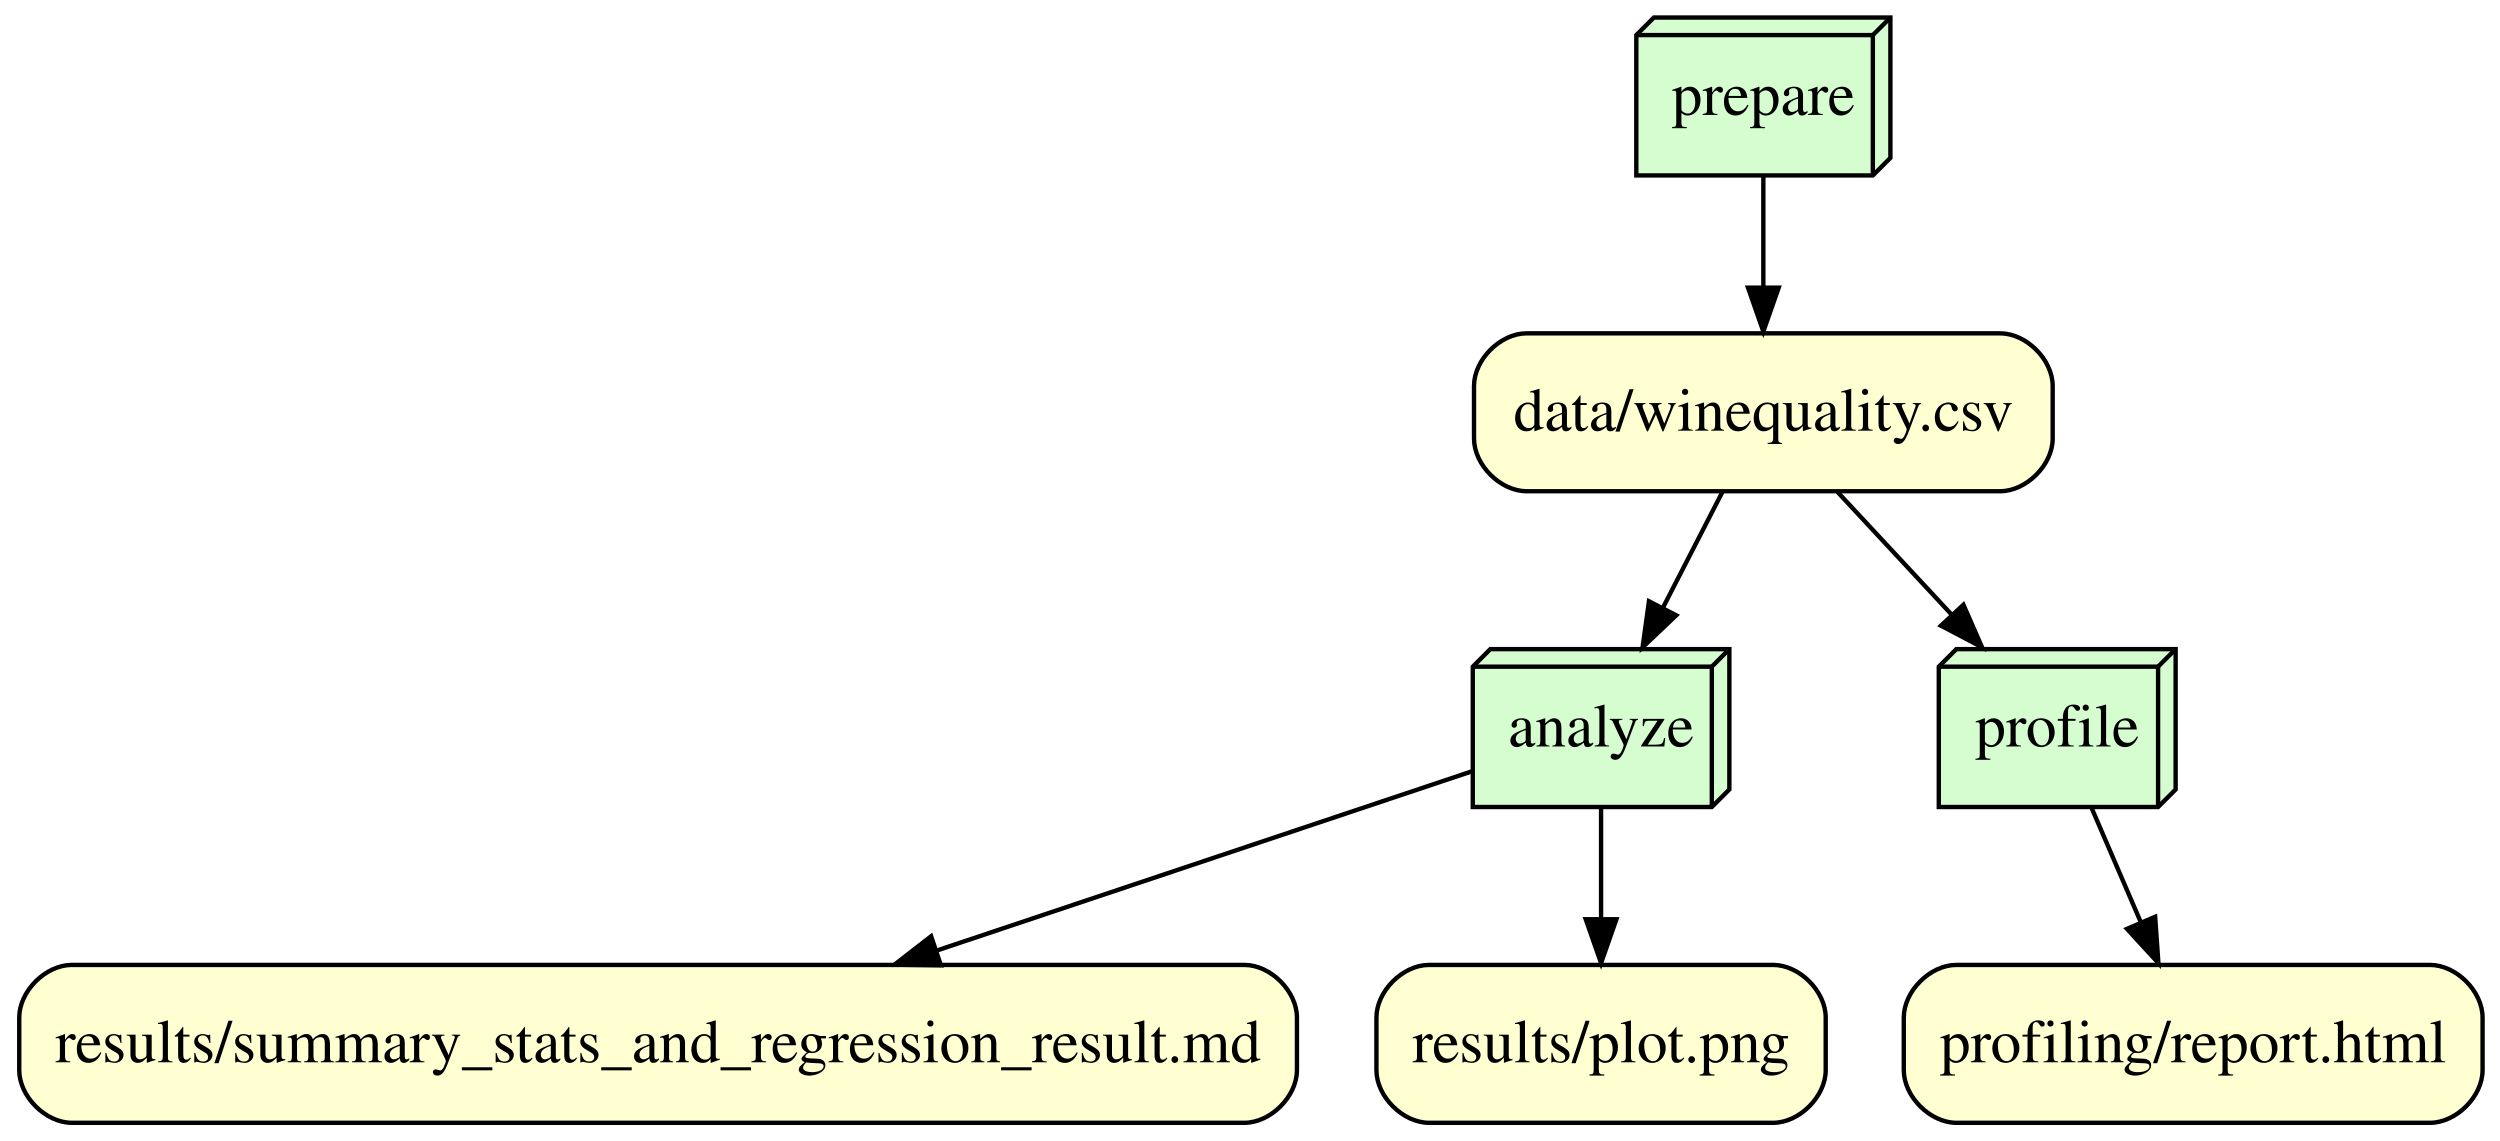
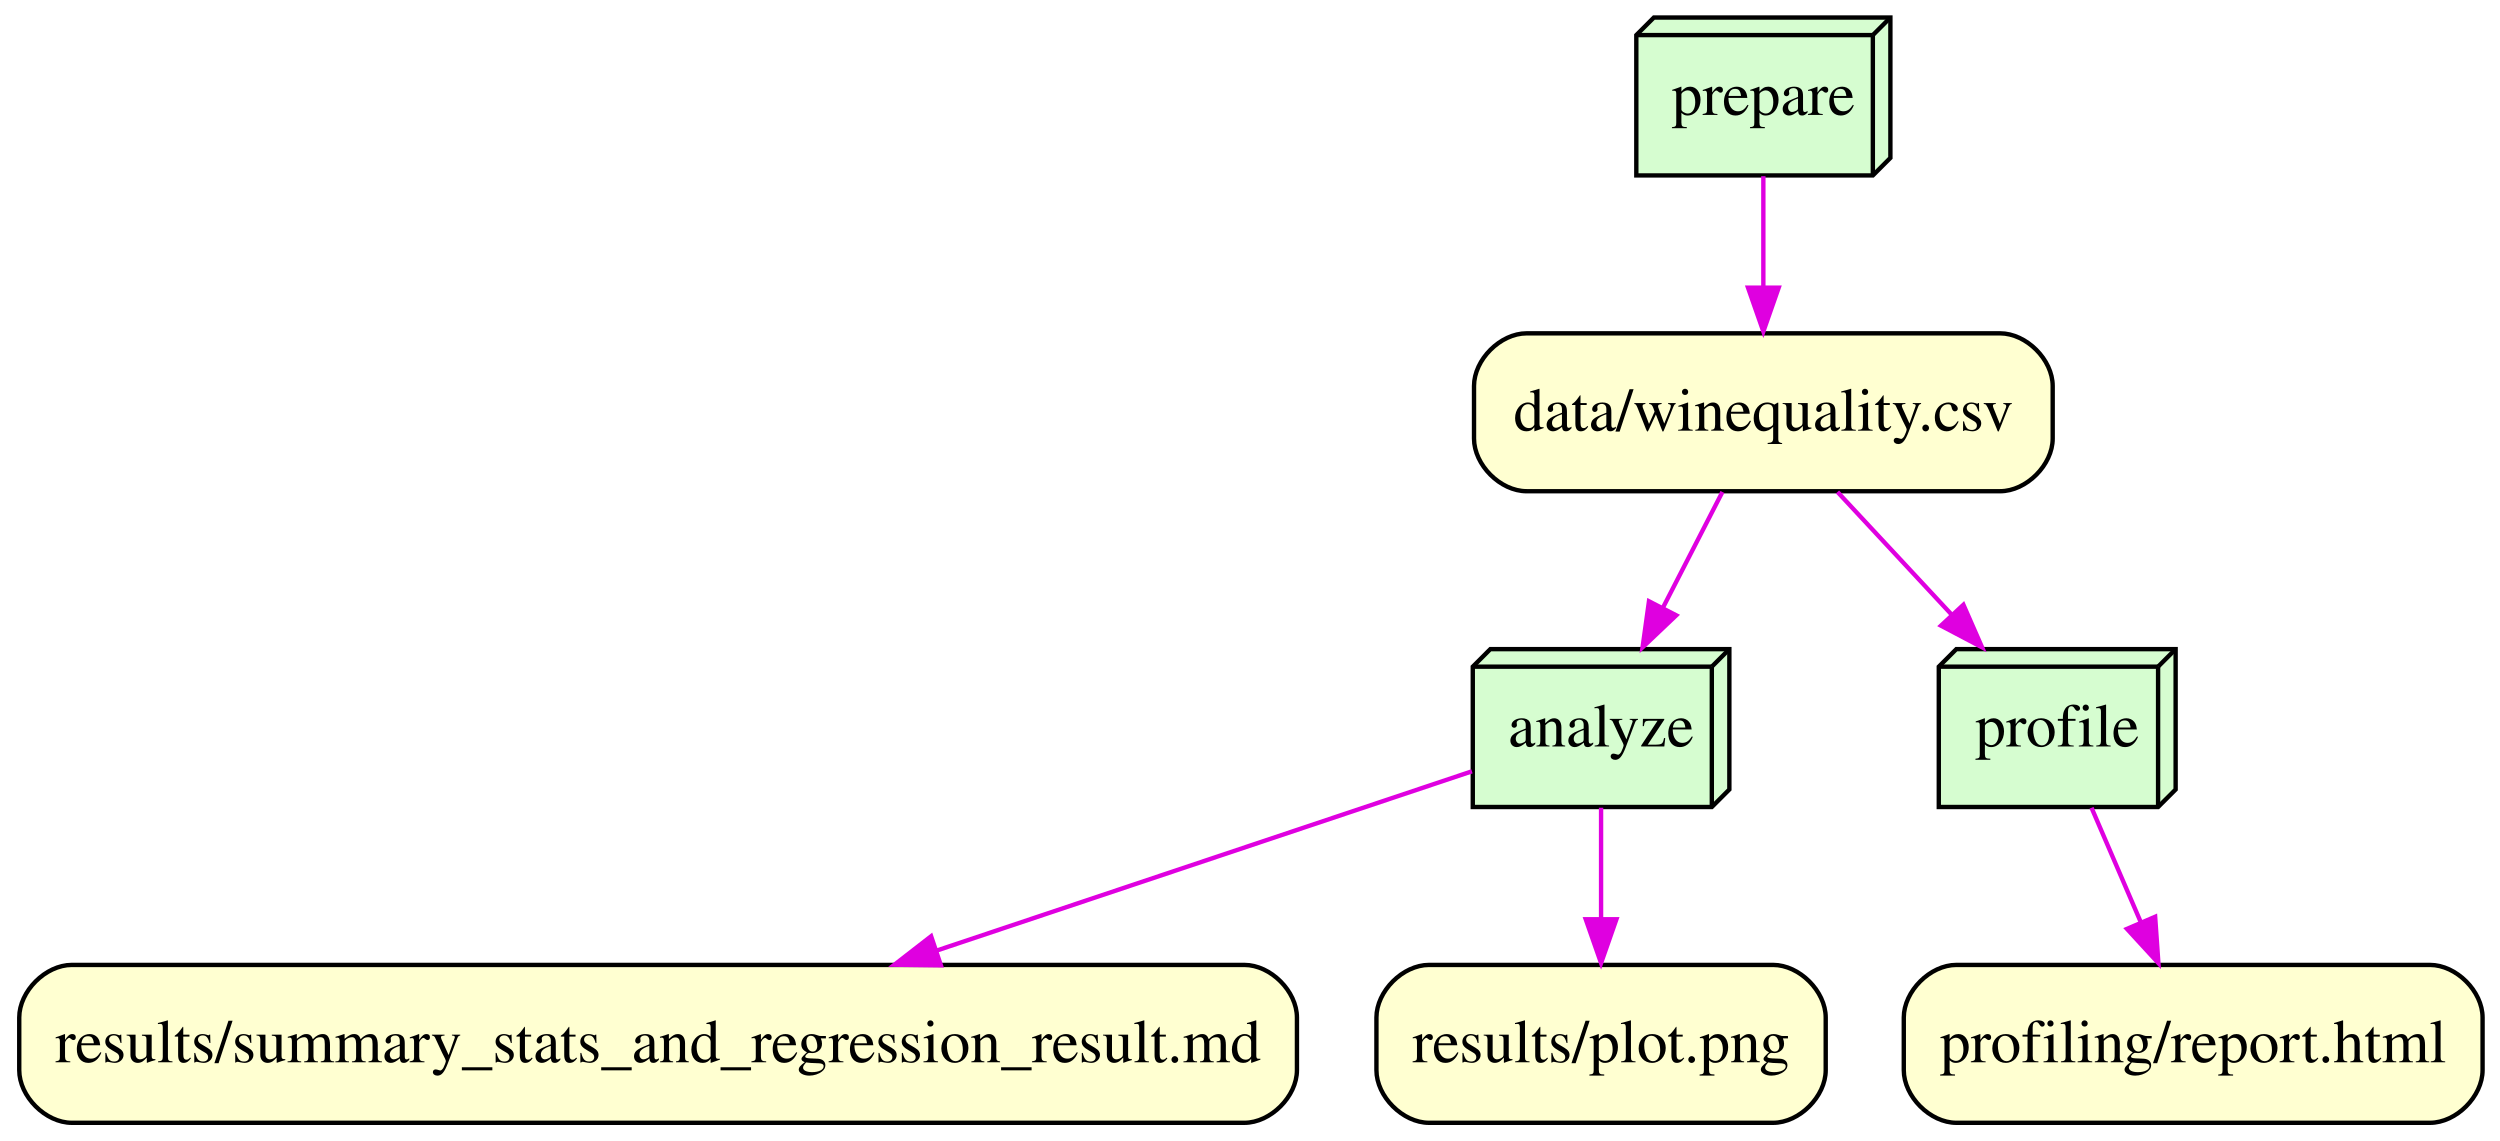
<svg xmlns="http://www.w3.org/2000/svg" width="570pt" height="260pt" viewBox="0.00 0.00 569.57 260.00">
  <g id="graph0" class="graph" transform="scale(1 1) rotate(0) translate(4 256)">
    <g id="node1" class="node">
      <path fill="#ffffd1" stroke="#000000" d="M451.798,-180C451.798,-180 343.861,-180 343.861,-180 337.861,-180 331.861,-174 331.861,-168 331.861,-168 331.861,-156 331.861,-156 331.861,-150 337.861,-144 343.861,-144 343.861,-144 451.798,-144 451.798,-144 457.798,-144 463.798,-150 463.798,-156 463.798,-156 463.798,-168 463.798,-168 463.798,-174 457.798,-180 451.798,-180" />
      <text text-anchor="middle" x="397.829" y="-157.8" font-family="Times,serif" font-size="14.00" fill="#000000">data/winequality.csv</text>
    </g>
    <g id="node6" class="node">
      <polygon fill="#d6fdd0" stroke="#000000" points="390.079,-108 335.58,-108 331.58,-104 331.58,-72 386.079,-72 390.079,-76 390.079,-108" />
      <polyline fill="none" stroke="#000000" points="386.079,-104 331.58,-104 " />
      <polyline fill="none" stroke="#000000" points="386.079,-104 386.079,-72 " />
      <polyline fill="none" stroke="#000000" points="386.079,-104 390.079,-108 " />
      <text text-anchor="middle" x="360.829" y="-85.8" font-family="Times,serif" font-size="14.00" fill="#000000">analyze</text>
    </g>
    <g id="edge2" class="edge">
-       <path fill="none" stroke="#000000" d="M388.493,-143.831C384.405,-135.877 379.519,-126.369 374.998,-117.572" />
-       <polygon fill="#000000" stroke="#000000" points="377.975,-115.708 370.292,-108.413 371.749,-118.907 377.975,-115.708" />
+       <path fill="none" stroke="#df00e0" d="M388.493,-143.831C384.405,-135.877 379.519,-126.369 374.998,-117.572" />
+       <polygon fill="#df00e0" stroke="#df00e0" points="377.975,-115.708 370.292,-108.413 371.749,-118.907 377.975,-115.708" />
    </g>
    <g id="node7" class="node">
      <polygon fill="#d6fdd0" stroke="#000000" points="491.829,-108 441.829,-108 437.829,-104 437.829,-72 487.829,-72 491.829,-76 491.829,-108" />
      <polyline fill="none" stroke="#000000" points="487.829,-104 437.829,-104 " />
      <polyline fill="none" stroke="#000000" points="487.829,-104 487.829,-72 " />
      <polyline fill="none" stroke="#000000" points="487.829,-104 491.829,-108 " />
      <text text-anchor="middle" x="464.829" y="-85.8" font-family="Times,serif" font-size="14.00" fill="#000000">profile</text>
    </g>
    <g id="edge1" class="edge">
-       <path fill="none" stroke="#000000" d="M414.736,-143.831C422.611,-135.369 432.121,-125.149 440.731,-115.897" />
-       <polygon fill="#000000" stroke="#000000" points="443.445,-118.118 447.695,-108.413 438.32,-113.35 443.445,-118.118" />
+       <path fill="none" stroke="#df00e0" d="M414.736,-143.831C422.611,-135.369 432.121,-125.149 440.731,-115.897" />
+       <polygon fill="#df00e0" stroke="#df00e0" points="443.445,-118.118 447.695,-108.413 438.32,-113.35 443.445,-118.118" />
    </g>
    <g id="node2" class="node">
      <path fill="#ffffd1" stroke="#000000" d="M549.812,-36C549.812,-36 441.847,-36 441.847,-36 435.847,-36 429.847,-30 429.847,-24 429.847,-24 429.847,-12 429.847,-12 429.847,-6 435.847,0 441.847,0 441.847,0 549.812,0 549.812,0 555.812,0 561.812,-6 561.812,-12 561.812,-12 561.812,-24 561.812,-24 561.812,-30 555.812,-36 549.812,-36" />
      <text text-anchor="middle" x="495.829" y="-13.8" font-family="Times,serif" font-size="14.00" fill="#000000">profiling/report.html</text>
    </g>
    <g id="node3" class="node">
      <path fill="#ffffd1" stroke="#000000" d="M279.488,-36C279.488,-36 12.171,-36 12.171,-36 6.17,-36 .171,-30 .171,-24 .171,-24 .171,-12 .171,-12 .171,-6 6.17,0 12.171,0 12.171,0 279.488,0 279.488,0 285.488,0 291.488,-6 291.488,-12 291.488,-12 291.488,-24 291.488,-24 291.488,-30 285.488,-36 279.488,-36" />
      <text text-anchor="middle" x="145.829" y="-13.8" font-family="Times,serif" font-size="14.00" fill="#000000">results/summary_stats_and_regression_result.md</text>
    </g>
    <g id="node4" class="node">
      <path fill="#ffffd1" stroke="#000000" d="M400.047,-36C400.047,-36 321.611,-36 321.611,-36 315.611,-36 309.611,-30 309.611,-24 309.611,-24 309.611,-12 309.611,-12 309.611,-6 315.611,0 321.611,0 321.611,0 400.047,0 400.047,0 406.047,0 412.047,-6 412.047,-12 412.047,-12 412.047,-24 412.047,-24 412.047,-30 406.047,-36 400.047,-36" />
      <text text-anchor="middle" x="360.829" y="-13.8" font-family="Times,serif" font-size="14.00" fill="#000000">results/plot.png</text>
    </g>
    <g id="node5" class="node">
      <polygon fill="#d6fdd0" stroke="#000000" points="426.794,-252 372.864,-252 368.864,-248 368.864,-216 422.794,-216 426.794,-220 426.794,-252" />
      <polyline fill="none" stroke="#000000" points="422.794,-248 368.864,-248 " />
      <polyline fill="none" stroke="#000000" points="422.794,-248 422.794,-216 " />
      <polyline fill="none" stroke="#000000" points="422.794,-248 426.794,-252 " />
      <text text-anchor="middle" x="397.829" y="-229.8" font-family="Times,serif" font-size="14.00" fill="#000000">prepare</text>
    </g>
    <g id="edge3" class="edge">
-       <path fill="none" stroke="#000000" d="M397.829,-215.831C397.829,-208.131 397.829,-198.974 397.829,-190.417" />
-       <polygon fill="#000000" stroke="#000000" points="401.329,-190.413 397.829,-180.413 394.329,-190.413 401.329,-190.413" />
+       <path fill="none" stroke="#df00e0" d="M397.829,-215.831C397.829,-208.131 397.829,-198.974 397.829,-190.417" />
+       <polygon fill="#df00e0" stroke="#df00e0" points="401.329,-190.413 397.829,-180.413 394.329,-190.413 401.329,-190.413" />
    </g>
    <g id="edge5" class="edge">
-       <path fill="none" stroke="#000000" d="M331.385,-80.14C300.083,-69.657 249.623,-52.759 209.22,-39.229" />
-       <polygon fill="#000000" stroke="#000000" points="210.306,-35.901 199.712,-36.044 208.083,-42.539 210.306,-35.901" />
+       <path fill="none" stroke="#df00e0" d="M331.385,-80.14C300.083,-69.657 249.623,-52.759 209.22,-39.229" />
+       <polygon fill="#df00e0" stroke="#df00e0" points="210.306,-35.901 199.712,-36.044 208.083,-42.539 210.306,-35.901" />
    </g>
    <g id="edge6" class="edge">
-       <path fill="none" stroke="#000000" d="M360.829,-71.831C360.829,-64.131 360.829,-54.974 360.829,-46.417" />
-       <polygon fill="#000000" stroke="#000000" points="364.329,-46.413 360.829,-36.413 357.329,-46.413 364.329,-46.413" />
+       <path fill="none" stroke="#df00e0" d="M360.829,-71.831C360.829,-64.131 360.829,-54.974 360.829,-46.417" />
+       <polygon fill="#df00e0" stroke="#df00e0" points="364.329,-46.413 360.829,-36.413 357.329,-46.413 364.329,-46.413" />
    </g>
    <g id="edge4" class="edge">
-       <path fill="none" stroke="#000000" d="M472.652,-71.831C476.04,-63.962 480.083,-54.571 483.837,-45.853" />
-       <polygon fill="#000000" stroke="#000000" points="487.161,-46.982 487.901,-36.413 480.732,-44.214 487.161,-46.982" />
+       <path fill="none" stroke="#df00e0" d="M472.652,-71.831C476.04,-63.962 480.083,-54.571 483.837,-45.853" />
+       <polygon fill="#df00e0" stroke="#df00e0" points="487.161,-46.982 487.901,-36.413 480.732,-44.214 487.161,-46.982" />
    </g>
  </g>
</svg>
